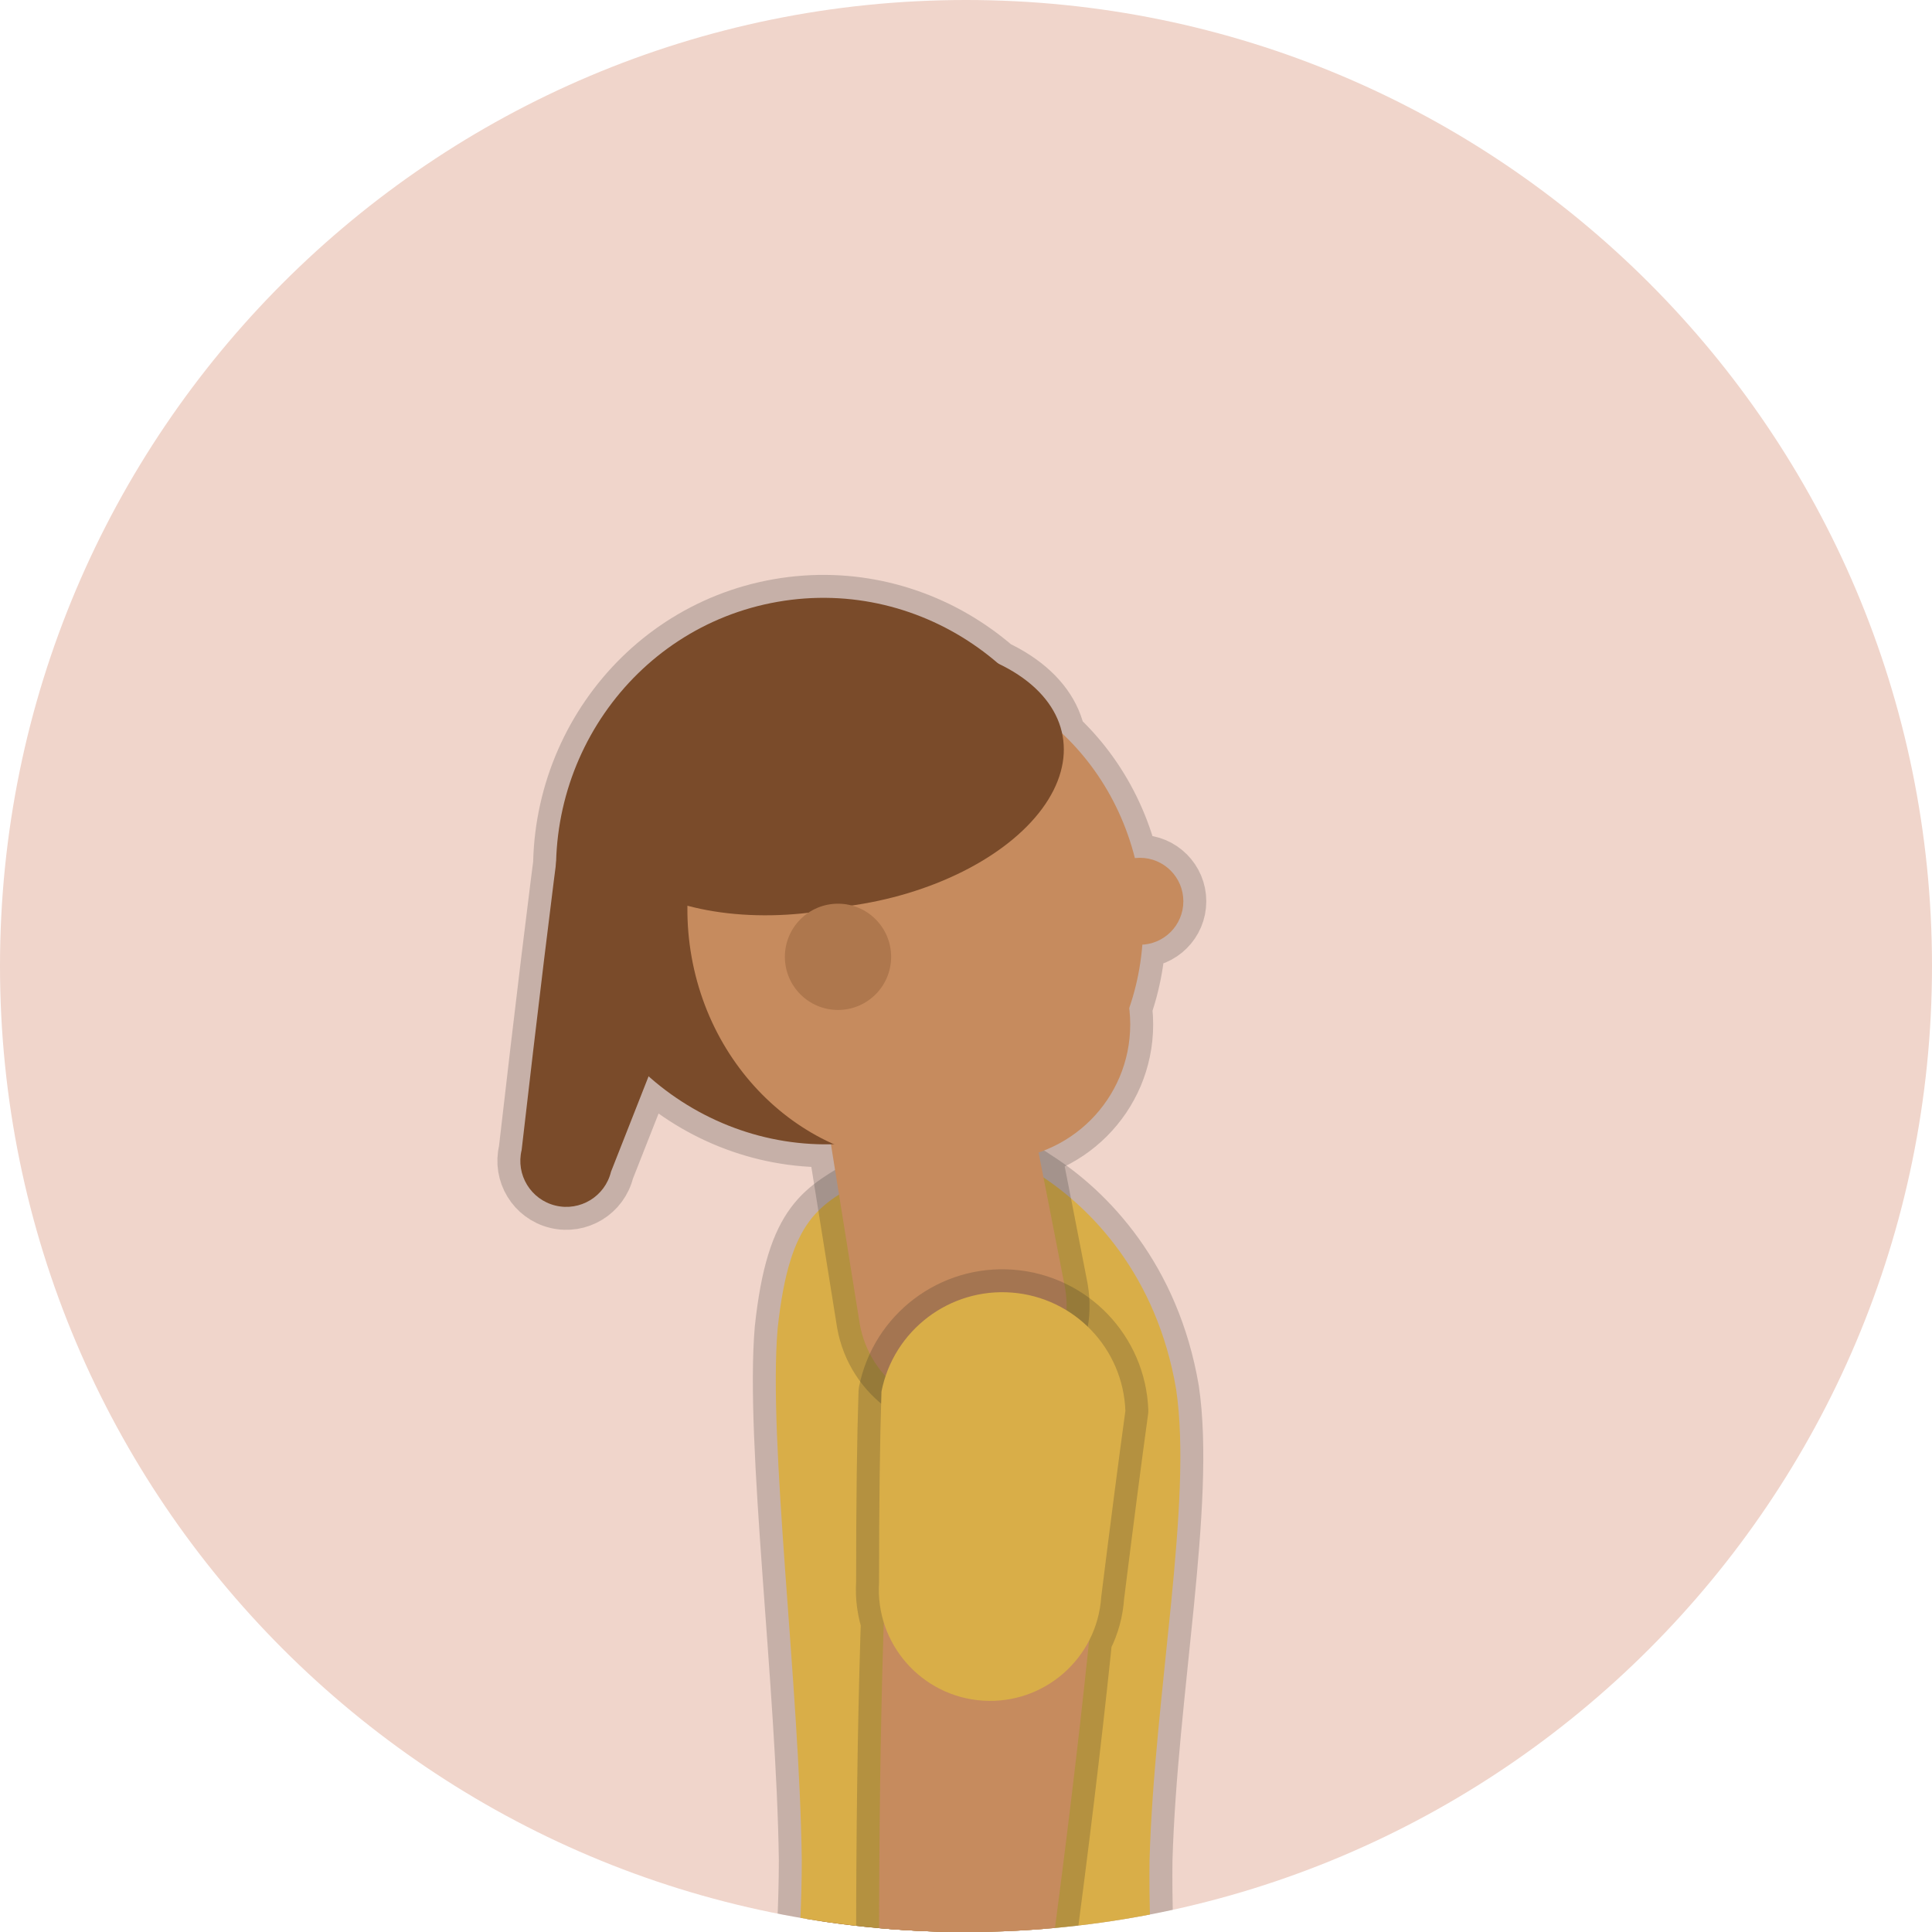
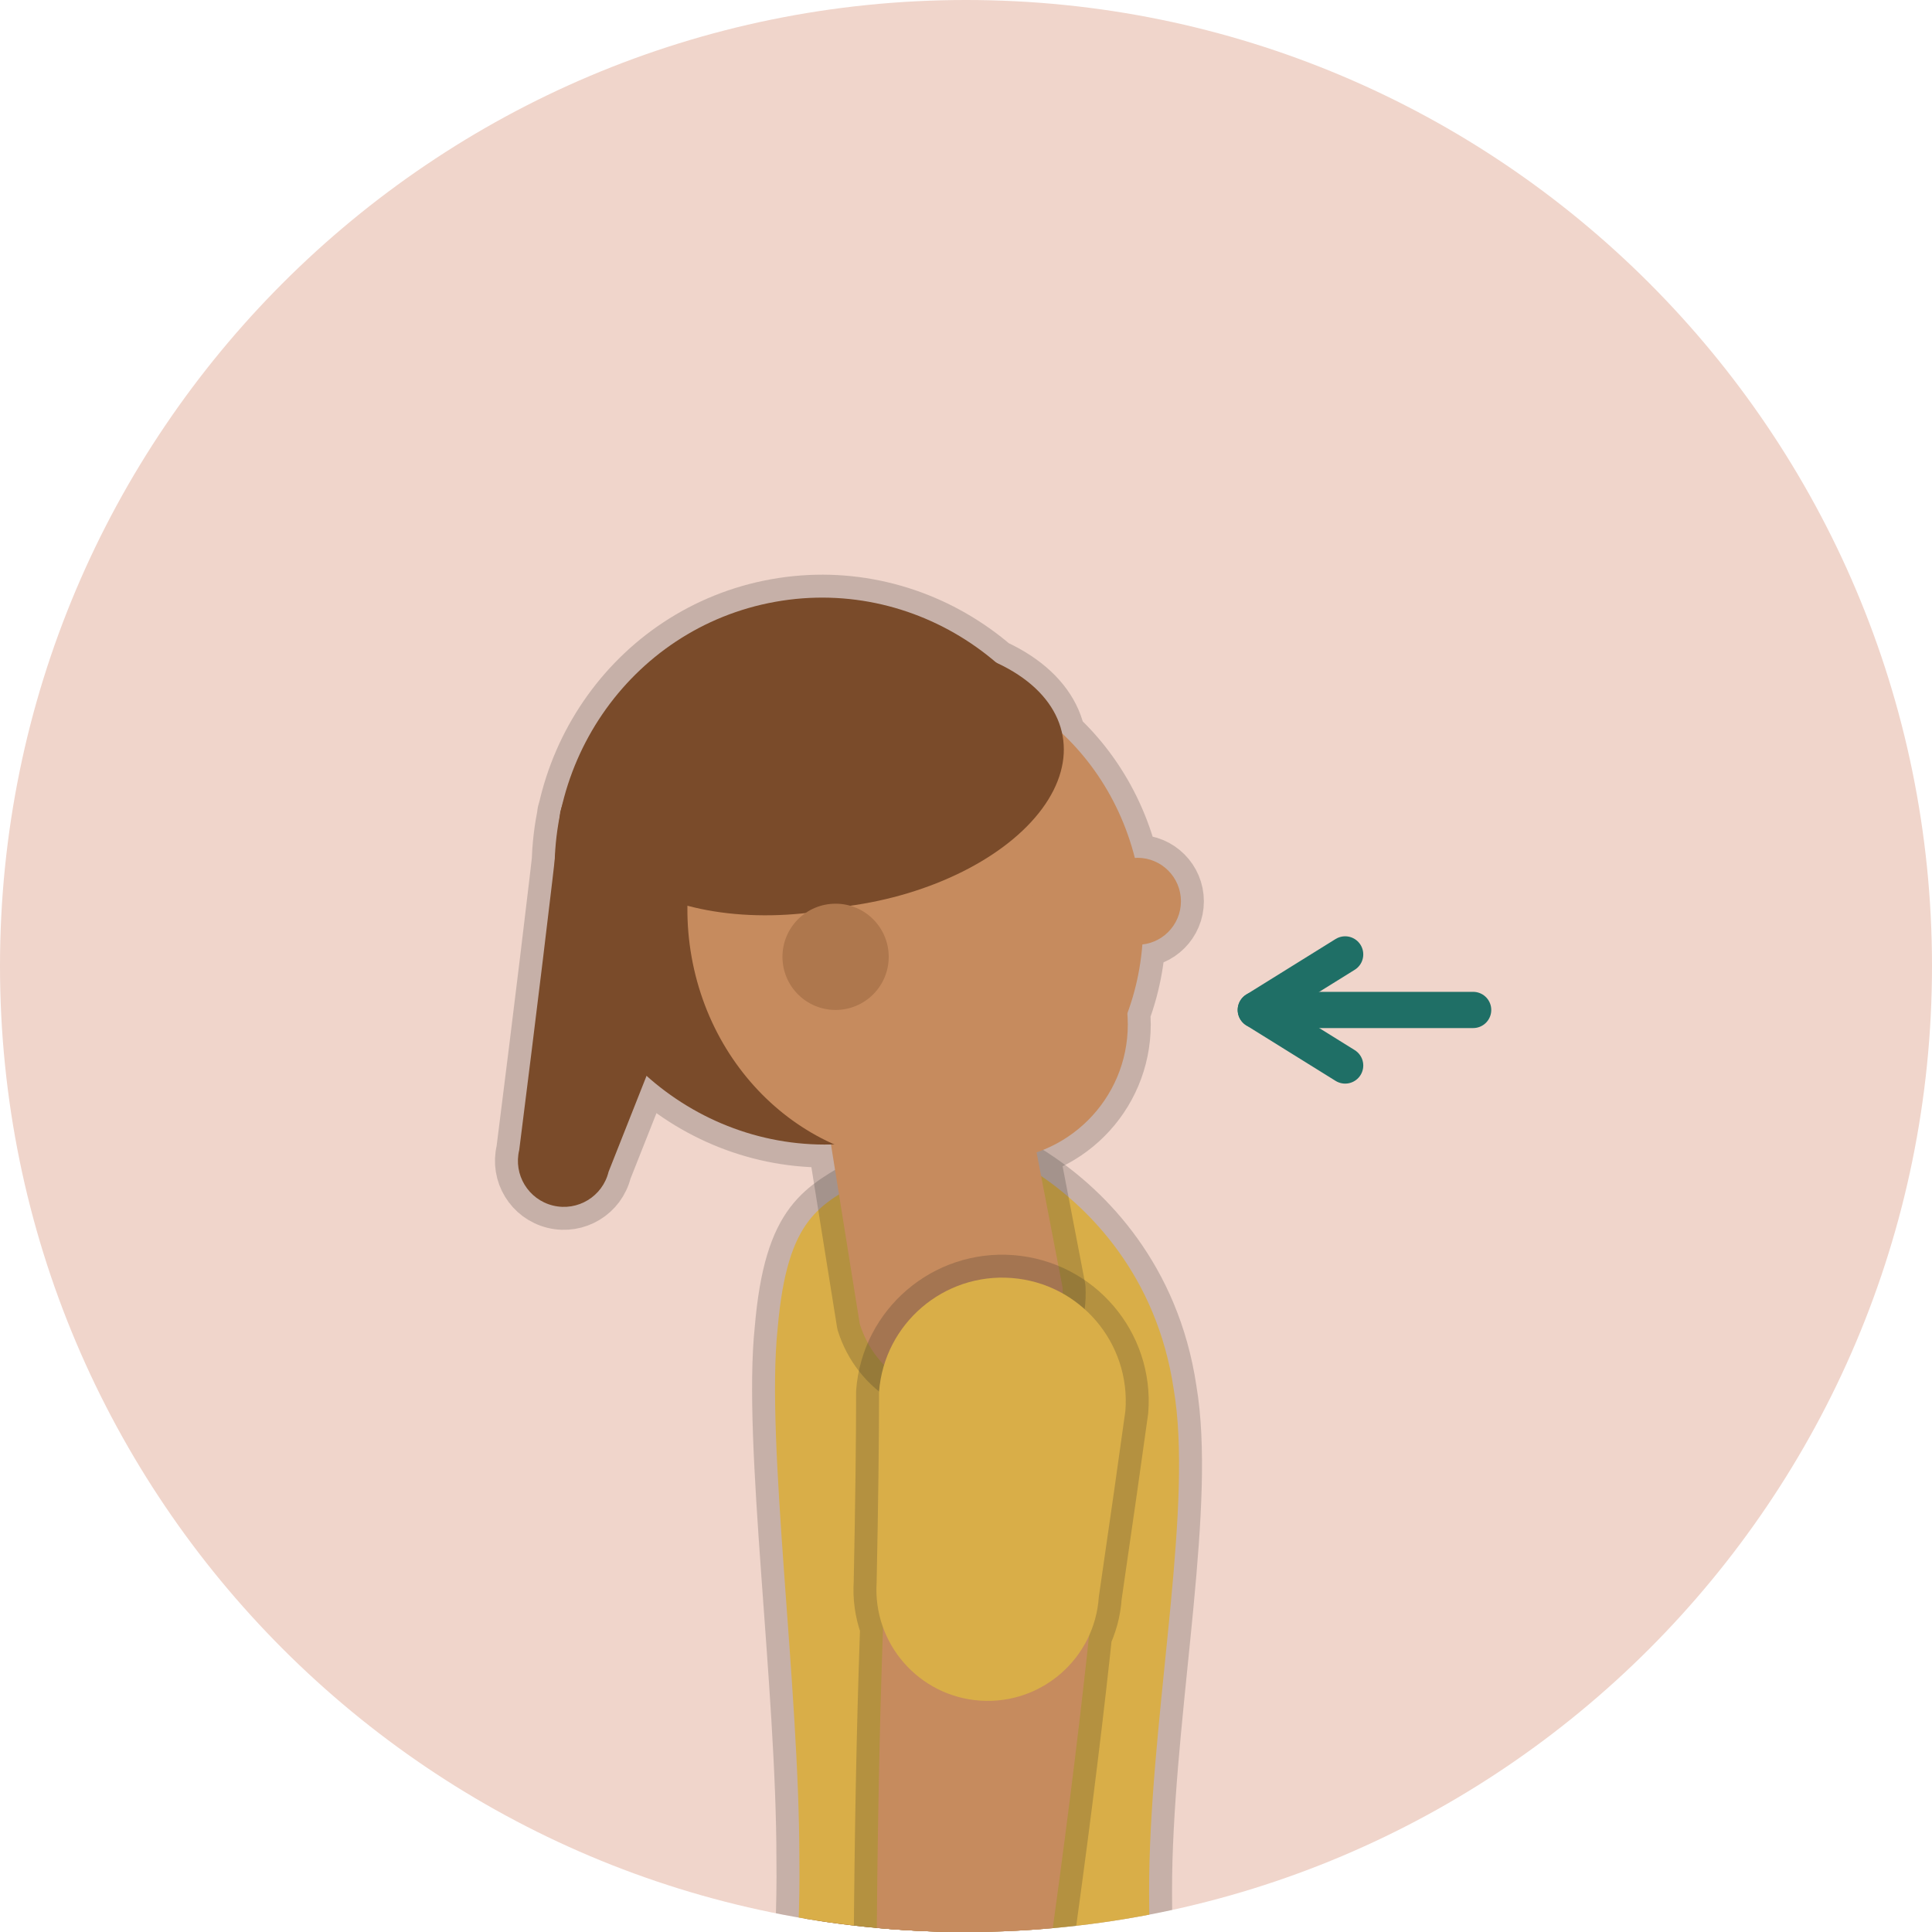
<svg xmlns="http://www.w3.org/2000/svg" viewBox="0 0 200 200" width="400" height="400" role="img" aria-label="Upper body in profile with the chin drawn back and the neck long.">
  <circle cx="100" cy="100" r="100" fill="#F0D5CB" />
  <clipPath id="c1o2dubg">
    <circle cx="100" cy="100" r="100" />
  </clipPath>
  <g clip-path="url(#c1o2dubg)">
-     <g transform="translate(102.5 413.8) scale(2.500)">
-       <ellipse cx="0" cy="1.5" rx="16" ry="3" fill="#20211F" opacity="0.08" />
+     <g transform="translate(115.5 413.8) scale(2.500)">
+       <ellipse cx="0" cy="1.5" rx="19.75" ry="3" fill="#20211F" opacity="0.08" />
      <g>
-         <path d="M-6.9 -107.8Q-7.6 -99.1 -7.6 -84.8A3.6 3.6 0 0 0 -0.5 -84.3Q1.4 -98.5 1.9 -107.2A4.4 4.4 0 0 0 -6.9 -107.8Z" fill="#AE774D" />
-         <path d="M-7.5 -107.9Q-7.6 -104.9 -7.6 -100.0A4.6 4.6 0 0 0 1.6 -99.4Q2.2 -104.2 2.6 -107.1A5.1 5.1 0 0 0 -7.5 -107.9Z" fill="#C29A3C" />
-         <path d="M-7.6 -84.3Q-7.4 -76.3 -5.4 -63.4A2.8 2.8 0 0 0 0.2 -63.8Q0.3 -76.9 -0.5 -84.8A3.6 3.6 0 0 0 -7.6 -84.3Z" fill="#AE774D" />
-         <path d="M-5.5 -63.4Q-5.6 -61.5 -5.8 -58.4A3.5 3.5 0 0 0 1.2 -58.9Q0.6 -61.9 0.3 -63.8A2.9 2.9 0 0 0 -5.5 -63.4Z" fill="#AE774D" />
+         <path d="M-12.1 -107.8Q-12.8 -99.1 -12.9 -84.8A3.6 3.6 0 0 0 -5.8 -84.3Q-3.8 -98.5 -3.3 -107.2A4.4 4.4 0 0 0 -12.1 -107.8Z" fill="#AE774D" />
+         <path d="M-12.8 -107.9Q-12.8 -104.9 -12.9 -100.0A4.6 4.6 0 0 0 -3.7 -99.4Q-3.0 -104.2 -2.6 -107.1A5.1 5.1 0 0 0 -12.8 -107.9Z" fill="#C29A3C" />
+         <path d="M-12.9 -84.3Q-12.6 -76.3 -10.6 -63.4A2.8 2.8 0 0 0 -5.1 -63.8Q-4.9 -76.9 -5.8 -84.8A3.6 3.6 0 0 0 -12.9 -84.3Z" fill="#AE774D" />
+         <path d="M-10.7 -63.4Q-10.8 -61.5 -11.0 -58.4A3.5 3.5 0 0 0 -4.0 -58.9Q-4.6 -61.9 -5.0 -63.8A2.9 2.9 0 0 0 -10.7 -63.4Z" fill="#AE774D" />
      </g>
      <g>
-         <path d="M-7.0 -35.5Q-7.5 -24.1 -5.7 -5.5A3.7 3.7 0 0 0 1.7 -5.5Q3.5 -24.1 3.0 -35.5A5.0 5.0 0 0 0 -7.0 -35.5Z" fill="#44384C" />
-         <path d="M-9.3 -66.5Q-9.1 -54.7 -7.2 -35.5A5.2 5.2 0 0 0 3.2 -35.5Q5.1 -54.7 5.4 -66.5A7.3 7.3 0 0 0 -9.3 -66.5Z" fill="#44384C" />
-         <path d="M-2.0 -1.9A3.6 3.6 0.0 1 0 -2.0 -9.1A3.6 3.6 0.0 1 0 -2.0 -1.9Z" fill="#AE774D" />
-         <path d="M-6.2 -7.7C-7.6 -6.7 -8.1 -3.1 -6.6 -2.1C-5.0 -1.1 0.3 -2.0 3.0 -2.0C5.7 -2.0 8.0 -1.7 9.5 -2.0C11.0 -2.3 12.0 -3.2 12.0 -3.7C12.0 -4.3 11.2 -4.6 9.5 -5.3C7.9 -6.0 4.6 -7.7 2.0 -8.1C-0.6 -8.5 -4.7 -8.7 -6.2 -7.7Z" fill="#AE774D" />
+         <path d="M-12.2 -35.5Q-12.7 -24.1 -10.9 -5.5A3.7 3.7 0 0 0 -3.5 -5.5Q-1.7 -24.1 -2.2 -35.5A5.0 5.0 0 0 0 -12.2 -35.5Z" fill="#44384C" />
+         <path d="M-14.5 -66.5Q-14.3 -54.7 -12.4 -35.5A5.2 5.2 0 0 0 -2.0 -35.5Q-0.1 -54.7 0.1 -66.5A7.3 7.3 0 0 0 -14.5 -66.5Z" fill="#44384C" />
+         <path d="M-7.2 -1.9A3.6 3.6 0.0 1 0 -7.2 -9.1A3.6 3.6 0.0 1 0 -7.2 -1.9Z" fill="#AE774D" />
+         <path d="M-11.4 -7.7C-12.8 -6.7 -13.3 -3.1 -11.8 -2.1C-10.3 -1.1 -4.9 -2.0 -2.2 -2.0C0.5 -2.0 2.8 -1.7 4.3 -2.0C5.8 -2.3 6.8 -3.2 6.8 -3.7C6.8 -4.3 6.0 -4.6 4.3 -5.3C2.6 -6.0 -0.6 -7.7 -3.2 -8.1C-5.8 -8.5 -10.0 -8.7 -11.4 -7.7Z" fill="#AE774D" />
      </g>
      <g>
-         <path d="M-8.4 -66.5C-9.6 -71.3 -7.8 -81.2 -7.8 -88.5C-7.9 -95.8 -9.2 -105.8 -8.8 -110.5C-8.3 -115.2 -7.0 -115.6 -5.2 -116.7C-3.4 -117.8 -0.1 -118.4 2.0 -116.9C4.2 -115.5 6.9 -112.7 7.7 -108.0C8.4 -103.3 6.8 -95.4 6.6 -88.5C6.5 -81.6 8.0 -71.3 6.7 -66.5C5.5 -61.8 1.5 -60.0 -1.0 -60.0C-3.5 -60.0 -7.3 -61.8 -8.4 -66.5ZM-8.6 -66.5C-9.2 -69.3 -10.8 -74.2 -8.2 -75.7C-5.6 -77.3 4.4 -77.3 6.9 -75.7C9.5 -74.2 7.7 -69.3 7.0 -66.5C6.3 -63.7 4.4 -60.0 2.5 -58.7C0.6 -57.4 -2.6 -57.4 -4.5 -58.7C-6.3 -60.0 -8.0 -63.7 -8.6 -66.5Z" fill="#1E1F1D" stroke="#1E1F1D" stroke-width="1.9" stroke-linejoin="round" opacity="0.2" />
-         <path d="M-8.4 -66.5C-9.6 -71.3 -7.8 -81.2 -7.8 -88.5C-7.9 -95.8 -9.2 -105.8 -8.8 -110.5C-8.3 -115.2 -7.0 -115.6 -5.2 -116.7C-3.4 -117.8 -0.1 -118.4 2.0 -116.9C4.2 -115.5 6.9 -112.7 7.7 -108.0C8.4 -103.3 6.8 -95.4 6.6 -88.5C6.5 -81.6 8.0 -71.3 6.7 -66.5C5.5 -61.8 1.5 -60.0 -1.0 -60.0C-3.5 -60.0 -7.3 -61.8 -8.4 -66.5Z" fill="#D9AE48" />
-         <path d="M-8.6 -66.5C-9.2 -69.3 -10.8 -74.2 -8.2 -75.7C-5.6 -77.3 4.4 -77.3 6.9 -75.7C9.5 -74.2 7.7 -69.3 7.0 -66.5C6.3 -63.7 4.4 -60.0 2.5 -58.7C0.6 -57.4 -2.6 -57.4 -4.5 -58.7C-6.3 -60.0 -8.0 -63.7 -8.6 -66.5Z" fill="#62516C" />
+         <path d="M-13.6 -66.5C-14.8 -71.3 -13.0 -81.2 -13.1 -88.5C-13.1 -95.8 -14.5 -105.8 -14.0 -110.5C-13.6 -115.2 -12.2 -115.6 -10.4 -116.7C-8.6 -117.8 -5.3 -118.4 -3.2 -116.9C-1.1 -115.5 1.7 -112.7 2.4 -108.0C3.2 -103.3 1.6 -95.4 1.4 -88.5C1.2 -81.6 2.8 -71.3 1.5 -66.5C0.2 -61.8 -3.7 -60.0 -6.2 -60.0C-8.7 -60.0 -12.5 -61.8 -13.6 -66.5ZM-13.8 -66.5C-14.4 -69.3 -16.0 -74.2 -13.4 -75.7C-10.9 -77.3 -0.9 -77.3 1.7 -75.7C4.2 -74.2 2.5 -69.3 1.8 -66.5C1.0 -63.7 -0.8 -60.0 -2.7 -58.7C-4.6 -57.4 -7.9 -57.4 -9.7 -58.7C-11.6 -60.0 -13.2 -63.7 -13.8 -66.5Z" fill="#1E1F1D" stroke="#1E1F1D" stroke-width="1.9" stroke-linejoin="round" opacity="0.2" />
+         <path d="M-13.6 -66.5C-14.8 -71.3 -13.0 -81.2 -13.1 -88.5C-13.1 -95.8 -14.5 -105.8 -14.0 -110.5C-13.6 -115.2 -12.2 -115.6 -10.4 -116.7C-8.6 -117.8 -5.3 -118.4 -3.2 -116.9C-1.1 -115.5 1.7 -112.7 2.4 -108.0C3.2 -103.3 1.6 -95.4 1.4 -88.5C1.2 -81.6 2.8 -71.3 1.5 -66.5C0.2 -61.8 -3.7 -60.0 -6.2 -60.0C-8.7 -60.0 -12.5 -61.8 -13.6 -66.5Z" fill="#D9AE48" />
+         <path d="M-13.8 -66.5C-14.4 -69.3 -16.0 -74.2 -13.4 -75.7C-10.9 -77.3 -0.9 -77.3 1.7 -75.7C4.2 -74.2 2.5 -69.3 1.8 -66.5C1.0 -63.7 -0.8 -60.0 -2.7 -58.7C-4.6 -57.4 -7.9 -57.4 -9.7 -58.7C-11.6 -60.0 -13.2 -63.7 -13.8 -66.5Z" fill="#62516C" />
      </g>
      <g>
-         <path d="M3.1 -112.2Q1.9 -118.4 -0.1 -128.4A4.0 4.0 0 0 0 -8.0 -127.0Q-6.4 -116.9 -5.4 -110.7A4.3 4.3 0 0 0 3.1 -112.2ZM-17.7 -131.9Q-18.4 -126.6 -19.4 -117.9A1.9 1.9 0 0 0 -15.7 -117.0Q-12.5 -125.1 -10.6 -130.1A3.7 3.7 0 0 0 -17.7 -131.9ZM-4.9 -118.3A11.1 11.3 -10.0 1 0 -8.8 -140.6A11.1 11.3 -10.0 1 0 -4.9 -118.3ZM-1.3 -117.5A9.4 10.2 -10.0 1 0 -4.9 -137.6A9.4 10.2 -10.0 1 0 -1.3 -117.5ZM0.2 -117.5A5.6 5.6 0.0 1 0 0.2 -128.7A5.6 5.6 0.0 1 0 0.2 -117.5ZM6.2 -126.4A1.8 1.8 0.0 1 0 6.2 -130.0A1.8 1.8 0.0 1 0 6.2 -126.4ZM-5.9 -128.0A9.3 5.4 -10.0 1 0 -7.8 -138.6A9.3 5.4 -10.0 1 0 -5.9 -128.0ZM-6.3 -123.7A2.2 2.2 0.0 1 0 -6.3 -128.1A2.2 2.2 0.0 1 0 -6.3 -123.7Z" fill="#1E1F1D" stroke="#1E1F1D" stroke-width="1.9" stroke-linejoin="round" opacity="0.2" />
-         <path d="M3.1 -112.2Q1.9 -118.4 -0.1 -128.4A4.0 4.0 0 0 0 -8.0 -127.0Q-6.4 -116.9 -5.4 -110.7A4.3 4.3 0 0 0 3.1 -112.2Z" fill="#C68B5E" />
-         <path d="M-17.7 -131.9Q-18.4 -126.6 -19.4 -117.9A1.9 1.9 0 0 0 -15.7 -117.0Q-12.5 -125.1 -10.6 -130.1A3.7 3.7 0 0 0 -17.7 -131.9Z" fill="#7A4B2A" />
-         <path d="M-4.9 -118.3A11.1 11.3 -10.0 1 0 -8.8 -140.6A11.1 11.3 -10.0 1 0 -4.9 -118.3Z" fill="#7A4B2A" />
-         <path d="M-1.3 -117.5A9.4 10.2 -10.0 1 0 -4.9 -137.6A9.4 10.2 -10.0 1 0 -1.3 -117.5Z" fill="#C68B5E" />
-         <path d="M0.2 -117.5A5.6 5.6 0.0 1 0 0.2 -128.7A5.6 5.6 0.0 1 0 0.2 -117.5Z" fill="#C68B5E" />
-         <path d="M6.2 -126.4A1.8 1.8 0.0 1 0 6.2 -130.0A1.8 1.8 0.0 1 0 6.2 -126.4Z" fill="#C68B5E" />
-         <path d="M-5.9 -128.0A9.3 5.4 -10.0 1 0 -7.8 -138.6A9.3 5.4 -10.0 1 0 -5.9 -128.0Z" fill="#7A4B2A" />
-         <path d="M-6.3 -123.7A2.2 2.2 0.0 1 0 -6.3 -128.1A2.2 2.2 0.0 1 0 -6.3 -123.7Z" fill="#AE774D" />
+         <path d="M-2.2 -112.2Q-3.4 -118.4 -5.3 -128.4A4.0 4.0 0 0 0 -13.2 -127.0Q-11.6 -116.9 -10.6 -110.7A4.3 4.3 0 0 0 -2.2 -112.2ZM-23.0 -131.9Q-23.6 -126.6 -24.7 -117.9A1.9 1.9 0 0 0 -21.0 -117.0Q-17.8 -125.1 -15.8 -130.1A3.7 3.7 0 0 0 -23.0 -131.9ZM-10.1 -118.3A11.1 11.3 -10.0 1 0 -14.1 -140.6A11.1 11.3 -10.0 1 0 -10.1 -118.3ZM-6.5 -117.5A9.4 10.2 -10.0 1 0 -10.1 -137.6A9.4 10.2 -10.0 1 0 -6.5 -117.5ZM-5.1 -117.5A5.6 5.6 0.0 1 0 -5.1 -128.7A5.6 5.6 0.0 1 0 -5.1 -117.5ZM0.9 -126.4A1.8 1.8 0.0 1 0 0.9 -130.0A1.8 1.8 0.0 1 0 0.9 -126.4ZM-11.1 -128.0A9.3 5.4 -10.0 1 0 -13.0 -138.6A9.3 5.4 -10.0 1 0 -11.1 -128.0ZM-11.6 -123.7A2.2 2.2 0.0 1 0 -11.6 -128.1A2.2 2.2 0.0 1 0 -11.6 -123.7Z" fill="#1E1F1D" stroke="#1E1F1D" stroke-width="1.9" stroke-linejoin="round" opacity="0.2" />
+         <path d="M-2.2 -112.2Q-3.4 -118.4 -5.3 -128.4A4.0 4.0 0 0 0 -13.2 -127.0Q-11.6 -116.9 -10.6 -110.7A4.3 4.3 0 0 0 -2.2 -112.2Z" fill="#C68B5E" />
+         <path d="M-23.0 -131.9Q-23.6 -126.6 -24.7 -117.9A1.9 1.9 0 0 0 -21.0 -117.0Q-17.8 -125.1 -15.8 -130.1A3.7 3.7 0 0 0 -23.0 -131.9Z" fill="#7A4B2A" />
+         <path d="M-10.1 -118.3A11.1 11.3 -10.0 1 0 -14.1 -140.6A11.1 11.3 -10.0 1 0 -10.1 -118.3Z" fill="#7A4B2A" />
+         <path d="M-6.5 -117.5A9.4 10.2 -10.0 1 0 -10.1 -137.6A9.4 10.2 -10.0 1 0 -6.5 -117.5Z" fill="#C68B5E" />
+         <path d="M-5.1 -117.5A5.6 5.6 0.0 1 0 -5.1 -128.7A5.6 5.6 0.0 1 0 -5.1 -117.5Z" fill="#C68B5E" />
+         <path d="M0.9 -126.4A1.8 1.8 0.0 1 0 0.9 -130.0A1.8 1.8 0.0 1 0 0.9 -126.4Z" fill="#C68B5E" />
+         <path d="M-11.1 -128.0A9.3 5.4 -10.0 1 0 -13.0 -138.6A9.3 5.4 -10.0 1 0 -11.1 -128.0Z" fill="#7A4B2A" />
+         <path d="M-11.6 -123.7A2.2 2.2 0.0 1 0 -11.6 -128.1A2.2 2.2 0.0 1 0 -11.6 -123.7Z" fill="#AE774D" />
      </g>
      <g>
-         <path d="M-5.0 -35.5Q-5.5 -24.1 -3.7 -5.5A3.7 3.7 0 0 0 3.7 -5.5Q5.5 -24.1 5.0 -35.5A5.0 5.0 0 0 0 -5.0 -35.5ZM-7.3 -66.5Q-7.1 -54.7 -5.2 -35.5A5.2 5.2 0 0 0 5.2 -35.5Q7.1 -54.7 7.4 -66.5A7.3 7.3 0 0 0 -7.3 -66.5ZM0.0 -1.9A3.6 3.6 0.0 1 0 0.0 -9.1A3.6 3.6 0.0 1 0 0.0 -1.9ZM-4.2 -7.7C-5.6 -6.7 -6.1 -3.1 -4.6 -2.1C-3.0 -1.1 2.3 -2.0 5.0 -2.0C7.7 -2.0 10.0 -1.7 11.5 -2.0C13.0 -2.3 14.0 -3.2 14.0 -3.7C14.0 -4.3 13.2 -4.6 11.5 -5.3C9.9 -6.0 6.6 -7.7 4.0 -8.1C1.4 -8.5 -2.7 -8.7 -4.2 -7.7Z" fill="#1E1F1D" stroke="#1E1F1D" stroke-width="1.9" stroke-linejoin="round" opacity="0.2" />
-         <path d="M-5.0 -35.5Q-5.5 -24.1 -3.7 -5.5A3.7 3.7 0 0 0 3.7 -5.5Q5.5 -24.1 5.0 -35.5A5.0 5.0 0 0 0 -5.0 -35.5Z" fill="#55465E" />
-         <path d="M-7.3 -66.5Q-7.1 -54.7 -5.2 -35.5A5.2 5.2 0 0 0 5.2 -35.5Q7.1 -54.7 7.4 -66.5A7.3 7.3 0 0 0 -7.3 -66.5Z" fill="#62516C" />
-         <path d="M0.0 -1.9A3.6 3.6 0.0 1 0 0.0 -9.1A3.6 3.6 0.0 1 0 0.0 -1.9Z" fill="#C68B5E" />
-         <path d="M-4.2 -7.7C-5.6 -6.7 -6.1 -3.1 -4.6 -2.1C-3.0 -1.1 2.3 -2.0 5.0 -2.0C7.7 -2.0 10.0 -1.7 11.5 -2.0C13.0 -2.3 14.0 -3.2 14.0 -3.7C14.0 -4.3 13.2 -4.6 11.5 -5.3C9.9 -6.0 6.6 -7.7 4.0 -8.1C1.4 -8.5 -2.7 -8.7 -4.2 -7.7Z" fill="#C68B5E" />
+         <path d="M-10.2 -35.5Q-10.7 -24.1 -8.9 -5.5A3.7 3.7 0 0 0 -1.5 -5.5Q0.3 -24.1 -0.2 -35.5A5.0 5.0 0 0 0 -10.2 -35.5ZM-12.5 -66.5Q-12.3 -54.7 -10.4 -35.5A5.2 5.2 0 0 0 -0.0 -35.5Q1.9 -54.7 2.1 -66.5A7.3 7.3 0 0 0 -12.5 -66.5ZM-5.2 -1.9A3.6 3.6 0.0 1 0 -5.2 -9.1A3.6 3.6 0.0 1 0 -5.2 -1.9ZM-9.4 -7.7C-10.8 -6.7 -11.3 -3.1 -9.8 -2.1C-8.3 -1.1 -2.9 -2.0 -0.2 -2.0C2.5 -2.0 4.8 -1.7 6.3 -2.0C7.8 -2.3 8.8 -3.2 8.8 -3.7C8.8 -4.3 8.0 -4.6 6.3 -5.3C4.6 -6.0 1.4 -7.7 -1.2 -8.1C-3.8 -8.5 -8.0 -8.7 -9.4 -7.7Z" fill="#1E1F1D" stroke="#1E1F1D" stroke-width="1.9" stroke-linejoin="round" opacity="0.2" />
+         <path d="M-10.2 -35.5Q-10.7 -24.1 -8.9 -5.5A3.7 3.7 0 0 0 -1.5 -5.5Q0.3 -24.1 -0.2 -35.5A5.0 5.0 0 0 0 -10.2 -35.5Z" fill="#55465E" />
+         <path d="M-12.5 -66.5Q-12.3 -54.7 -10.4 -35.5A5.2 5.2 0 0 0 -0.0 -35.5Q1.9 -54.7 2.1 -66.5A7.3 7.3 0 0 0 -12.5 -66.5Z" fill="#62516C" />
+         <path d="M-5.2 -1.9A3.6 3.6 0.0 1 0 -5.2 -9.1A3.6 3.6 0.0 1 0 -5.2 -1.9Z" fill="#C68B5E" />
+         <path d="M-9.4 -7.7C-10.8 -6.7 -11.3 -3.1 -9.8 -2.1C-8.3 -1.1 -2.9 -2.0 -0.2 -2.0C2.5 -2.0 4.8 -1.7 6.3 -2.0C7.8 -2.3 8.8 -3.2 8.8 -3.7C8.8 -4.3 8.0 -4.6 6.3 -5.3C4.6 -6.0 1.4 -7.7 -1.2 -8.1C-3.8 -8.5 -8.0 -8.7 -9.4 -7.7Z" fill="#C68B5E" />
      </g>
      <g>
-         <path d="M-3.9 -107.8Q-4.6 -99.1 -4.6 -84.8A3.6 3.6 0 0 0 2.5 -84.3Q4.4 -98.5 4.9 -107.2A4.4 4.4 0 0 0 -3.9 -107.8ZM-4.5 -107.9Q-4.6 -104.9 -4.6 -100.0A4.6 4.6 0 0 0 4.6 -99.4Q5.2 -104.2 5.6 -107.1A5.1 5.1 0 0 0 -4.5 -107.9ZM-4.6 -84.3Q-4.4 -76.3 -2.4 -63.4A2.8 2.8 0 0 0 3.2 -63.8Q3.3 -76.9 2.5 -84.8A3.6 3.6 0 0 0 -4.6 -84.3ZM-2.5 -63.4Q-2.6 -61.5 -2.8 -58.4A3.5 3.5 0 0 0 4.2 -58.9Q3.6 -61.9 3.3 -63.8A2.9 2.9 0 0 0 -2.5 -63.4Z" fill="#1E1F1D" stroke="#1E1F1D" stroke-width="1.9" stroke-linejoin="round" opacity="0.2" />
-         <path d="M-3.9 -107.8Q-4.6 -99.1 -4.6 -84.8A3.6 3.6 0 0 0 2.5 -84.3Q4.4 -98.5 4.9 -107.2A4.4 4.4 0 0 0 -3.9 -107.8Z" fill="#C68B5E" />
-         <path d="M-4.5 -107.9Q-4.6 -104.9 -4.6 -100.0A4.6 4.6 0 0 0 4.6 -99.4Q5.2 -104.2 5.6 -107.1A5.1 5.1 0 0 0 -4.5 -107.9Z" fill="#D9AE48" />
-         <path d="M-4.6 -84.3Q-4.4 -76.3 -2.4 -63.4A2.8 2.8 0 0 0 3.2 -63.8Q3.3 -76.9 2.5 -84.8A3.6 3.6 0 0 0 -4.6 -84.3Z" fill="#C68B5E" />
-         <path d="M-2.5 -63.4Q-2.6 -61.5 -2.8 -58.4A3.5 3.5 0 0 0 4.2 -58.9Q3.6 -61.9 3.3 -63.8A2.9 2.9 0 0 0 -2.5 -63.4Z" fill="#C68B5E" />
+         <path d="M-9.1 -107.8Q-9.8 -99.1 -9.9 -84.8A3.6 3.6 0 0 0 -2.8 -84.3Q-0.8 -98.5 -0.3 -107.2A4.4 4.4 0 0 0 -9.1 -107.8ZM-9.8 -107.9Q-9.8 -104.9 -9.9 -100.0A4.6 4.6 0 0 0 -0.7 -99.4Q-0.0 -104.2 0.4 -107.1A5.1 5.1 0 0 0 -9.8 -107.9ZM-9.9 -84.3Q-9.6 -76.3 -7.6 -63.4A2.8 2.8 0 0 0 -2.1 -63.8Q-1.9 -76.9 -2.8 -84.8A3.6 3.6 0 0 0 -9.9 -84.3ZM-7.7 -63.4Q-7.8 -61.5 -8.0 -58.4A3.5 3.5 0 0 0 -1.0 -58.9Q-1.6 -61.9 -2.0 -63.8A2.9 2.9 0 0 0 -7.7 -63.4Z" fill="#1E1F1D" stroke="#1E1F1D" stroke-width="1.9" stroke-linejoin="round" opacity="0.2" />
+         <path d="M-9.1 -107.8Q-9.8 -99.1 -9.9 -84.8A3.6 3.6 0 0 0 -2.8 -84.3Q-0.8 -98.5 -0.3 -107.2A4.4 4.4 0 0 0 -9.1 -107.8Z" fill="#C68B5E" />
+         <path d="M-9.8 -107.9Q-9.8 -104.9 -9.9 -100.0A4.6 4.6 0 0 0 -0.7 -99.4Q-0.0 -104.2 0.4 -107.1A5.1 5.1 0 0 0 -9.8 -107.9Z" fill="#D9AE48" />
+         <path d="M-9.9 -84.3Q-9.6 -76.3 -7.6 -63.4A2.8 2.8 0 0 0 -2.1 -63.8Q-1.9 -76.9 -2.8 -84.8A3.6 3.6 0 0 0 -9.9 -84.3Z" fill="#C68B5E" />
+         <path d="M-7.7 -63.4Q-7.8 -61.5 -8.0 -58.4A3.5 3.5 0 0 0 -1.0 -58.9Q-1.6 -61.9 -2.0 -63.8A2.9 2.9 0 0 0 -7.7 -63.4Z" fill="#C68B5E" />
+       </g>
+       <g fill="none" stroke="#1F6F66" stroke-width="1.5" stroke-linecap="round" stroke-linejoin="round">
+         <path d="M14.8 -123.7Q10.3 -123.7 5.8 -123.7" />
+         <path d="M9.5 -126.0L5.8 -123.7L9.5 -121.4" />
      </g>
    </g>
  </g>
</svg>
